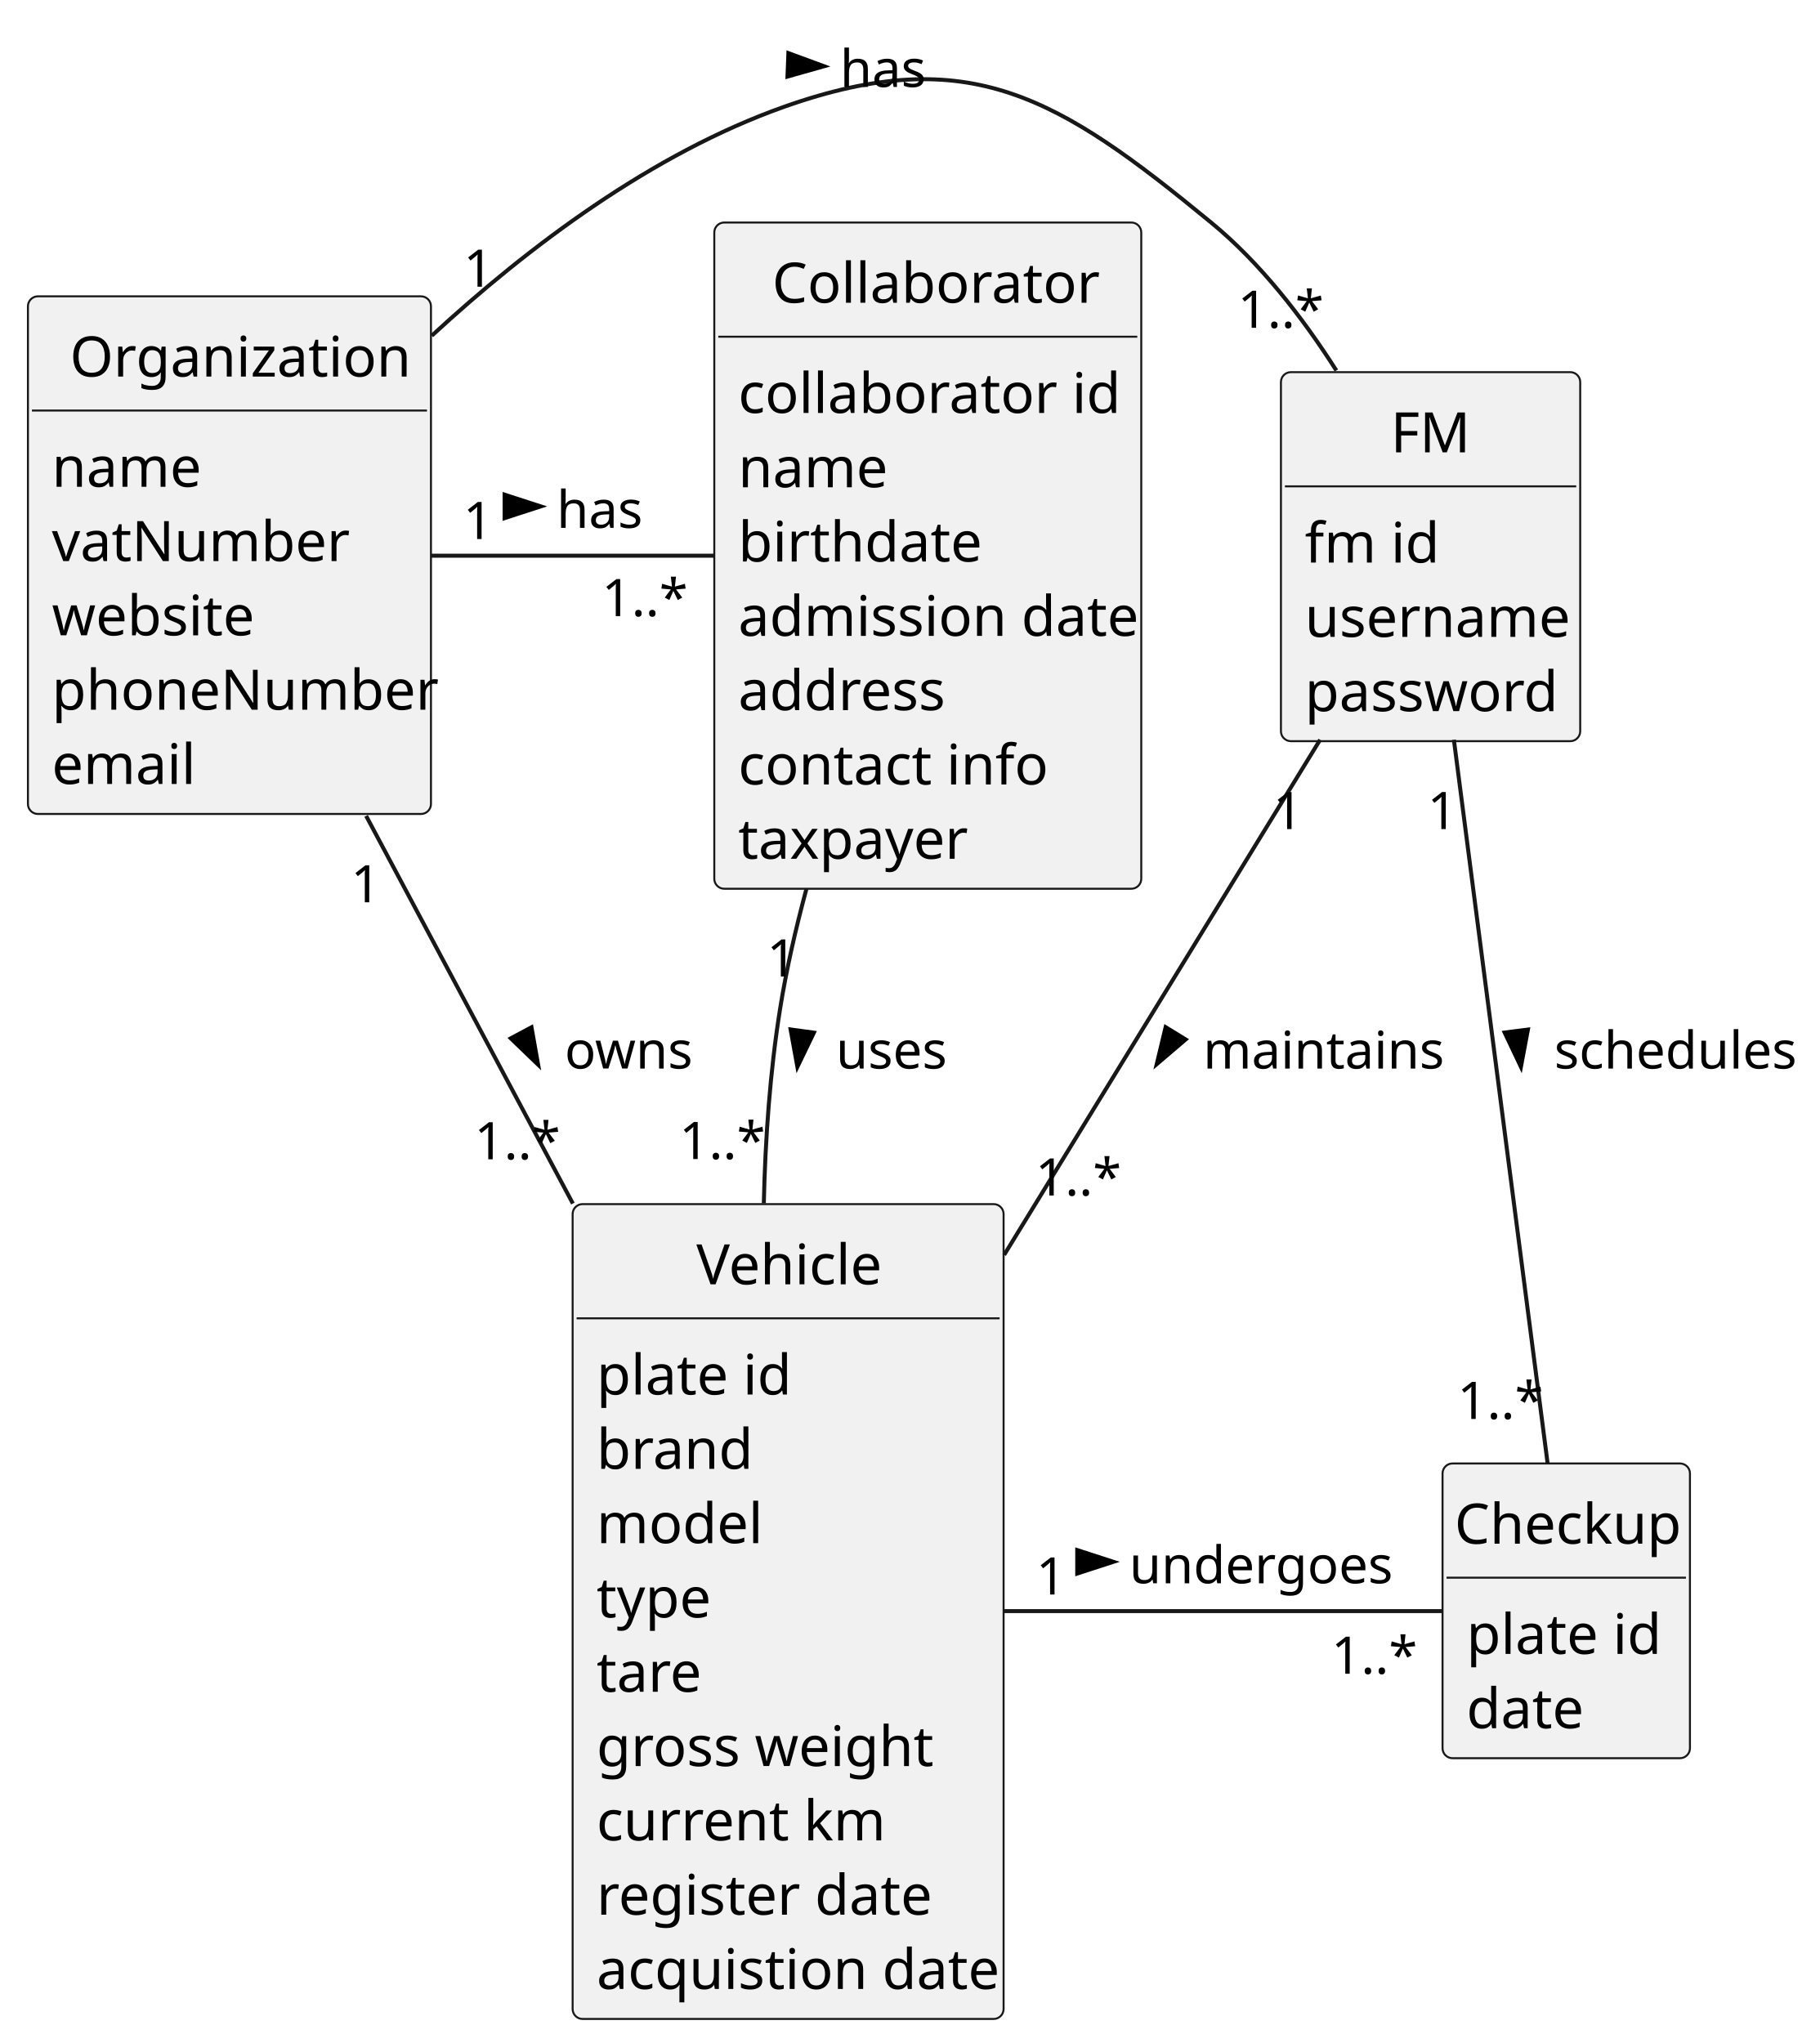
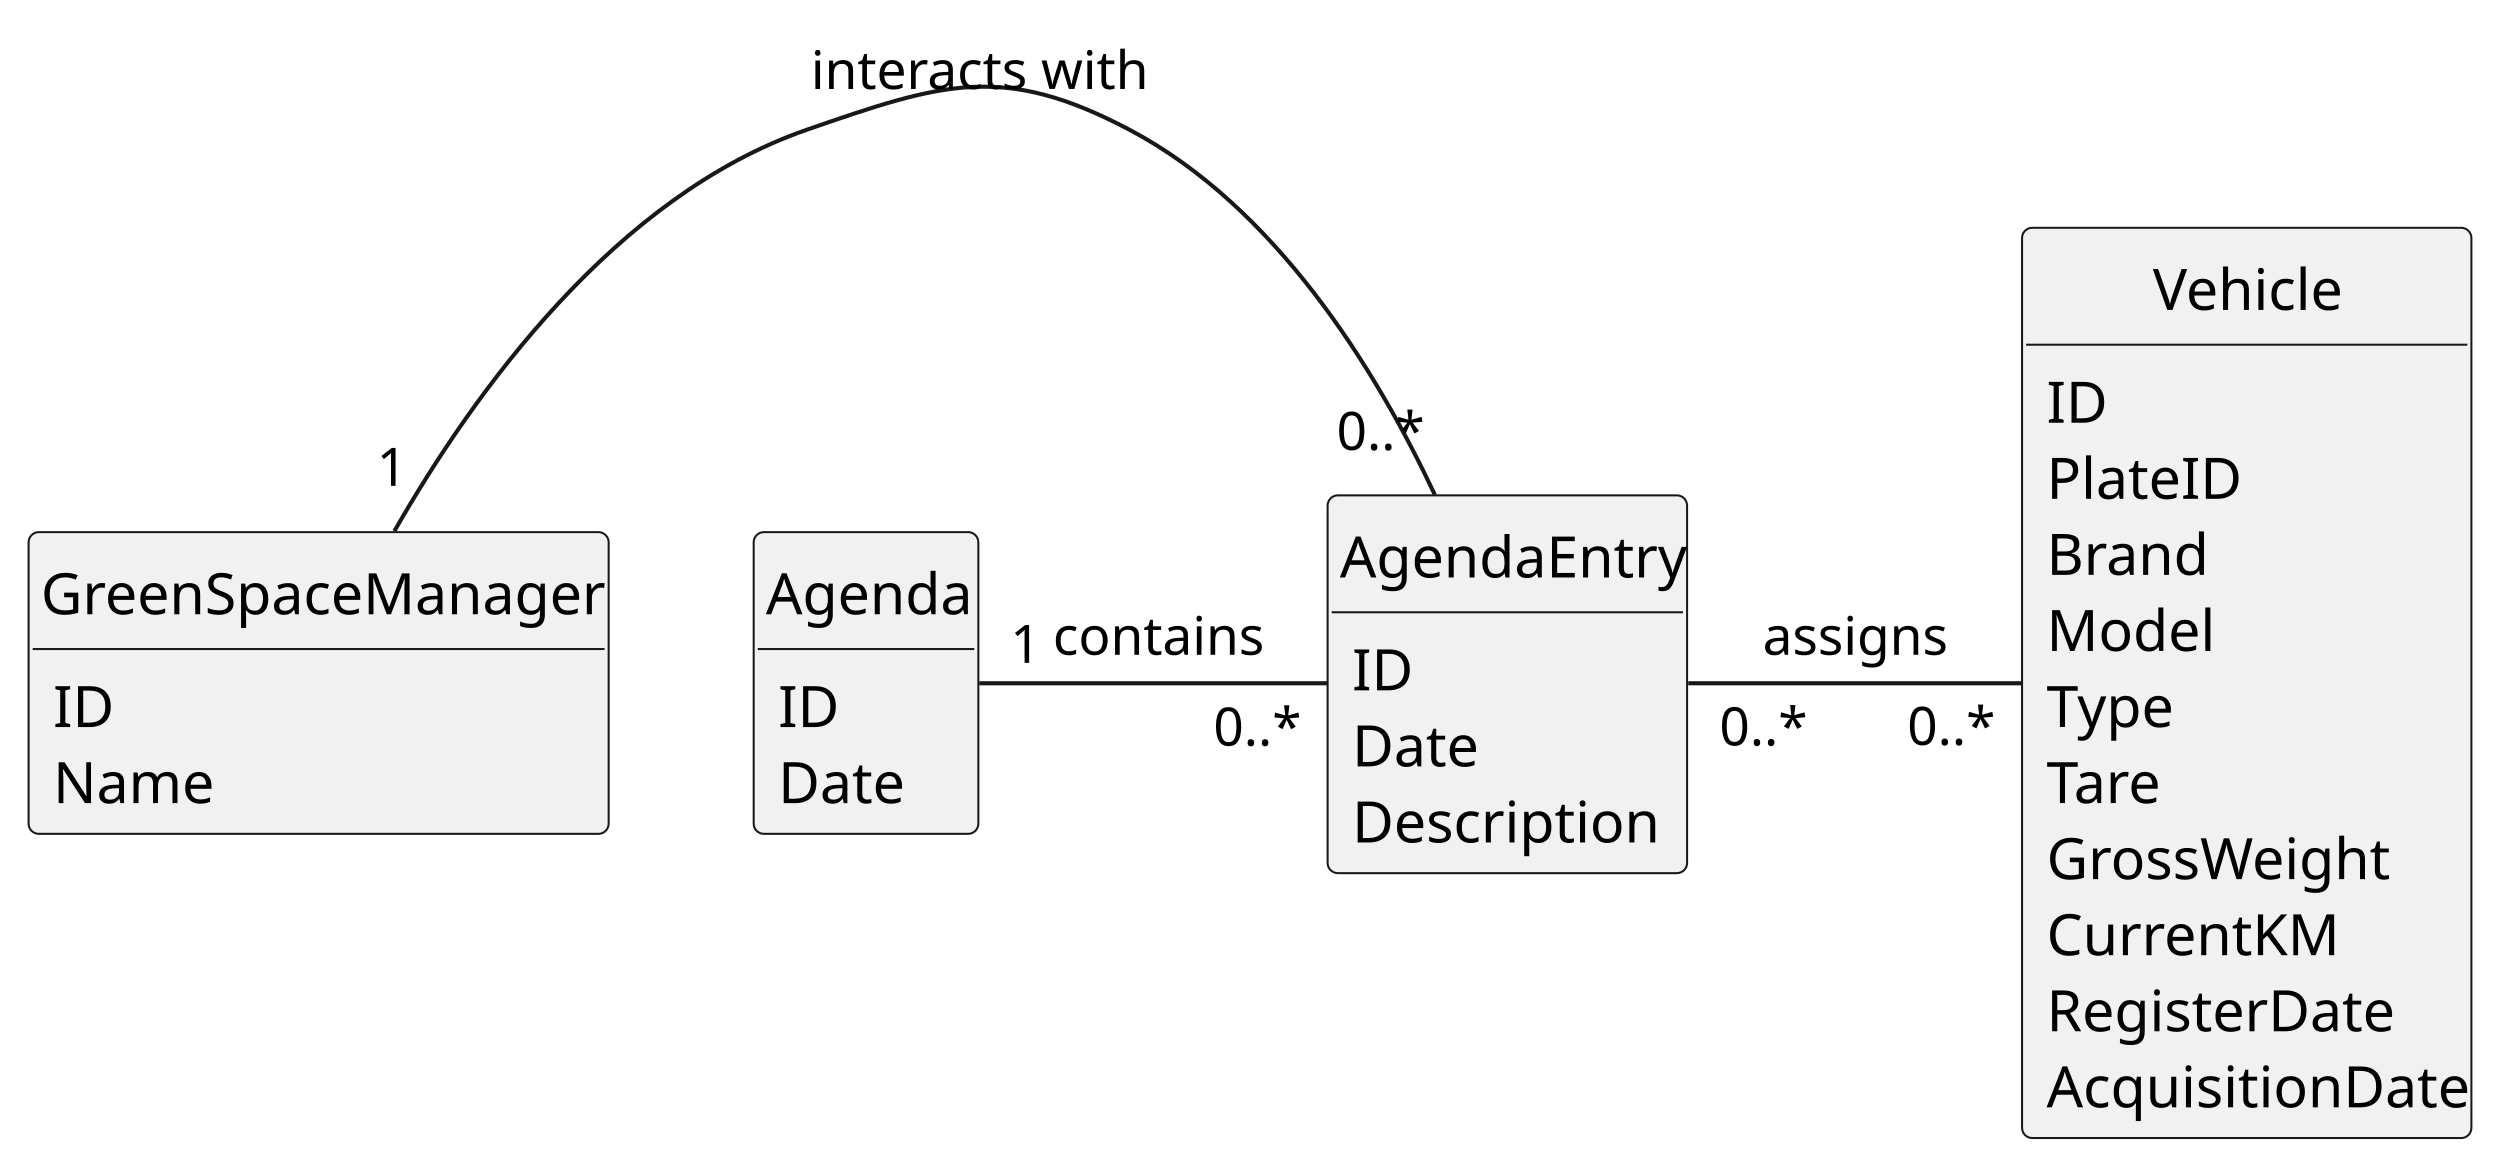
- <svg xmlns="http://www.w3.org/2000/svg" contentStyleType="text/css" height="512px" preserveAspectRatio="none" style="width:456px;height:512px;background:#FFFFFF;" version="1.1" viewBox="0 0 456 512" width="456px" zoomAndPan="magnify">
+ <svg xmlns="http://www.w3.org/2000/svg" contentStyleType="text/css" height="285px" preserveAspectRatio="none" style="width:612px;height:285px;background:#FFFFFF;" version="1.1" viewBox="0 0 612 285" width="612px" zoomAndPan="magnify">
  <defs />
  <g>
-     <g id="elem_Organization">
-       <rect codeLine="10" fill="#F1F1F1" height="129.727" id="Organization" rx="2.5" ry="2.5" style="stroke:#181818;stroke-width:0.5;" width="101" x="7" y="74.263" />
-       <text fill="#000000" font-family="sans-serif" font-size="14" lengthAdjust="spacing" textLength="80" x="17.5" y="94.37">Organization</text>
-       <line style="stroke:#181818;stroke-width:0.5;" x1="8" x2="107" y1="102.884" y2="102.884" />
-       <text fill="#000000" font-family="sans-serif" font-size="14" lengthAdjust="spacing" textLength="35" x="13" y="121.991">name</text>
-       <text fill="#000000" font-family="sans-serif" font-size="14" lengthAdjust="spacing" textLength="68" x="13" y="140.612">vatNumber</text>
-       <text fill="#000000" font-family="sans-serif" font-size="14" lengthAdjust="spacing" textLength="47" x="13" y="159.233">website</text>
-       <text fill="#000000" font-family="sans-serif" font-size="14" lengthAdjust="spacing" textLength="89" x="13" y="177.855">phoneNumber</text>
-       <text fill="#000000" font-family="sans-serif" font-size="14" lengthAdjust="spacing" textLength="33" x="13" y="196.476">email</text>
+     <g id="elem_GreenSpaceManager">
+       <rect codeLine="9" fill="#F1F1F1" height="73.863" id="GreenSpaceManager" rx="2.5" ry="2.5" style="stroke:#181818;stroke-width:0.5;" width="142" x="7" y="130.263" />
+       <text fill="#000000" font-family="sans-serif" font-size="14" lengthAdjust="spacing" textLength="136" x="10" y="150.37">GreenSpaceManager</text>
+       <line style="stroke:#181818;stroke-width:0.5;" x1="8" x2="148" y1="158.884" y2="158.884" />
+       <text fill="#000000" font-family="sans-serif" font-size="14" lengthAdjust="spacing" textLength="13" x="13" y="177.991">ID</text>
+       <text fill="#000000" font-family="sans-serif" font-size="14" lengthAdjust="spacing" textLength="36" x="13" y="196.612">Name</text>
+     </g>
+     <g id="elem_Agenda">
+       <rect codeLine="14" fill="#F1F1F1" height="73.863" id="Agenda" rx="2.5" ry="2.5" style="stroke:#181818;stroke-width:0.5;" width="55" x="184.5" y="130.263" />
+       <text fill="#000000" font-family="sans-serif" font-size="14" lengthAdjust="spacing" textLength="49" x="187.5" y="150.37">Agenda</text>
+       <line style="stroke:#181818;stroke-width:0.5;" x1="185.5" x2="238.5" y1="158.884" y2="158.884" />
+       <text fill="#000000" font-family="sans-serif" font-size="14" lengthAdjust="spacing" textLength="13" x="190.5" y="177.991">ID</text>
+       <text fill="#000000" font-family="sans-serif" font-size="14" lengthAdjust="spacing" textLength="30" x="190.5" y="196.612">Date</text>
+     </g>
+     <g id="elem_AgendaEntry">
+       <rect codeLine="19" fill="#F1F1F1" height="92.484" id="AgendaEntry" rx="2.5" ry="2.5" style="stroke:#181818;stroke-width:0.5;" width="88" x="325" y="121.263" />
+       <text fill="#000000" font-family="sans-serif" font-size="14" lengthAdjust="spacing" textLength="82" x="328" y="141.37">AgendaEntry</text>
+       <line style="stroke:#181818;stroke-width:0.5;" x1="326" x2="412" y1="149.884" y2="149.884" />
+       <text fill="#000000" font-family="sans-serif" font-size="14" lengthAdjust="spacing" textLength="13" x="331" y="168.991">ID</text>
+       <text fill="#000000" font-family="sans-serif" font-size="14" lengthAdjust="spacing" textLength="30" x="331" y="187.612">Date</text>
+       <text fill="#000000" font-family="sans-serif" font-size="14" lengthAdjust="spacing" textLength="71" x="331" y="206.233">Description</text>
    </g>
    <g id="elem_Vehicle">
-       <rect codeLine="17" fill="#F1F1F1" height="204.211" id="Vehicle" rx="2.5" ry="2.5" style="stroke:#181818;stroke-width:0.5;" width="108" x="143.5" y="301.763" />
-       <text fill="#000000" font-family="sans-serif" font-size="14" lengthAdjust="spacing" textLength="46" x="174.5" y="321.87">Vehicle</text>
-       <line style="stroke:#181818;stroke-width:0.5;" x1="144.5" x2="250.5" y1="330.384" y2="330.384" />
-       <text fill="#000000" font-family="sans-serif" font-size="14" lengthAdjust="spacing" textLength="46" x="149.5" y="349.491">plate id</text>
-       <text fill="#000000" font-family="sans-serif" font-size="14" lengthAdjust="spacing" textLength="37" x="149.5" y="368.112">brand</text>
-       <text fill="#000000" font-family="sans-serif" font-size="14" lengthAdjust="spacing" textLength="38" x="149.5" y="386.733">model</text>
-       <text fill="#000000" font-family="sans-serif" font-size="14" lengthAdjust="spacing" textLength="27" x="149.5" y="405.354">type</text>
-       <text fill="#000000" font-family="sans-serif" font-size="14" lengthAdjust="spacing" textLength="25" x="149.5" y="423.976">tare</text>
-       <text fill="#000000" font-family="sans-serif" font-size="14" lengthAdjust="spacing" textLength="79" x="149.5" y="442.597">gross weight</text>
-       <text fill="#000000" font-family="sans-serif" font-size="14" lengthAdjust="spacing" textLength="67" x="149.5" y="461.218">current km</text>
-       <text fill="#000000" font-family="sans-serif" font-size="14" lengthAdjust="spacing" textLength="80" x="149.5" y="479.839">register date</text>
-       <text fill="#000000" font-family="sans-serif" font-size="14" lengthAdjust="spacing" textLength="96" x="149.5" y="498.46">acquistion date</text>
+       <rect codeLine="25" fill="#F1F1F1" height="222.832" id="Vehicle" rx="2.5" ry="2.5" style="stroke:#181818;stroke-width:0.5;" width="110" x="495" y="55.763" />
+       <text fill="#000000" font-family="sans-serif" font-size="14" lengthAdjust="spacing" textLength="46" x="527" y="75.87">Vehicle</text>
+       <line style="stroke:#181818;stroke-width:0.5;" x1="496" x2="604" y1="84.384" y2="84.384" />
+       <text fill="#000000" font-family="sans-serif" font-size="14" lengthAdjust="spacing" textLength="13" x="501" y="103.491">ID</text>
+       <text fill="#000000" font-family="sans-serif" font-size="14" lengthAdjust="spacing" textLength="45" x="501" y="122.112">PlateID</text>
+       <text fill="#000000" font-family="sans-serif" font-size="14" lengthAdjust="spacing" textLength="38" x="501" y="140.733">Brand</text>
+       <text fill="#000000" font-family="sans-serif" font-size="14" lengthAdjust="spacing" textLength="38" x="501" y="159.355">Model</text>
+       <text fill="#000000" font-family="sans-serif" font-size="14" lengthAdjust="spacing" textLength="32" x="501" y="177.976">Type</text>
+       <text fill="#000000" font-family="sans-serif" font-size="14" lengthAdjust="spacing" textLength="30" x="501" y="196.597">Tare</text>
+       <text fill="#000000" font-family="sans-serif" font-size="14" lengthAdjust="spacing" textLength="82" x="501" y="215.218">GrossWeight</text>
+       <text fill="#000000" font-family="sans-serif" font-size="14" lengthAdjust="spacing" textLength="68" x="501" y="233.839">CurrentKM</text>
+       <text fill="#000000" font-family="sans-serif" font-size="14" lengthAdjust="spacing" textLength="83" x="501" y="252.46">RegisterDate</text>
+       <text fill="#000000" font-family="sans-serif" font-size="14" lengthAdjust="spacing" textLength="98" x="501" y="271.081">AcquisitionDate</text>
    </g>
-     <g id="elem_Collaborator">
-       <rect codeLine="28" fill="#F1F1F1" height="166.969" id="Collaborator" rx="2.5" ry="2.5" style="stroke:#181818;stroke-width:0.5;" width="107" x="179" y="55.763" />
-       <text fill="#000000" font-family="sans-serif" font-size="14" lengthAdjust="spacing" textLength="78" x="193.5" y="75.87">Collaborator</text>
-       <line style="stroke:#181818;stroke-width:0.5;" x1="180" x2="285" y1="84.384" y2="84.384" />
-       <text fill="#000000" font-family="sans-serif" font-size="14" lengthAdjust="spacing" textLength="90" x="185" y="103.491">collaborator id</text>
-       <text fill="#000000" font-family="sans-serif" font-size="14" lengthAdjust="spacing" textLength="35" x="185" y="122.112">name</text>
-       <text fill="#000000" font-family="sans-serif" font-size="14" lengthAdjust="spacing" textLength="56" x="185" y="140.733">birthdate</text>
-       <text fill="#000000" font-family="sans-serif" font-size="14" lengthAdjust="spacing" textLength="95" x="185" y="159.355">admission date</text>
-       <text fill="#000000" font-family="sans-serif" font-size="14" lengthAdjust="spacing" textLength="51" x="185" y="177.976">address</text>
-       <text fill="#000000" font-family="sans-serif" font-size="14" lengthAdjust="spacing" textLength="73" x="185" y="196.597">contact info</text>
-       <text fill="#000000" font-family="sans-serif" font-size="14" lengthAdjust="spacing" textLength="54" x="185" y="215.218">taxpayer</text>
+     <g id="link_GreenSpaceManager_AgendaEntry">
+       <path codeLine="38" d="M96.54,130.023 C116.13,95.793 150.67,47.983 197.5,31.763 C230.68,20.273 245.45,15.363 276.5,31.763 C312.01,50.523 336.47,89.723 351.27,121.153 " fill="none" id="GreenSpaceManager-AgendaEntry" style="stroke:#181818;stroke-width:1.0;" />
+       <text fill="#000000" font-family="sans-serif" font-size="13" lengthAdjust="spacing" textLength="77" x="198.5" y="21.791">interacts with</text>
+       <text fill="#000000" font-family="sans-serif" font-size="13" lengthAdjust="spacing" textLength="7" x="92.219" y="118.942">1</text>
+       <text fill="#000000" font-family="sans-serif" font-size="13" lengthAdjust="spacing" textLength="20" x="327.197" y="110.146">0..*</text>
    </g>
-     <g id="elem_FM">
-       <rect codeLine="38" fill="#F1F1F1" height="92.484" id="FM" rx="2.5" ry="2.5" style="stroke:#181818;stroke-width:0.5;" width="75" x="321" y="93.263" />
-       <text fill="#000000" font-family="sans-serif" font-size="14" lengthAdjust="spacing" textLength="20" x="348.5" y="113.37">FM</text>
-       <line style="stroke:#181818;stroke-width:0.5;" x1="322" x2="395" y1="121.884" y2="121.884" />
-       <text fill="#000000" font-family="sans-serif" font-size="14" lengthAdjust="spacing" textLength="30" x="327" y="140.991">fm id</text>
-       <text fill="#000000" font-family="sans-serif" font-size="14" lengthAdjust="spacing" textLength="63" x="327" y="159.612">username</text>
-       <text fill="#000000" font-family="sans-serif" font-size="14" lengthAdjust="spacing" textLength="60" x="327" y="178.233">password</text>
+     <g id="link_Agenda_AgendaEntry">
+       <path codeLine="39" d="M239.71,167.263 C263.3,167.263 297.62,167.263 324.97,167.263 " fill="none" id="Agenda-AgendaEntry" style="stroke:#181818;stroke-width:1.0;" />
+       <text fill="#000000" font-family="sans-serif" font-size="13" lengthAdjust="spacing" textLength="49" x="257.75" y="160.291">contains</text>
+       <text fill="#000000" font-family="sans-serif" font-size="13" lengthAdjust="spacing" textLength="7" x="247.317" y="162.271">1</text>
+       <text fill="#000000" font-family="sans-serif" font-size="13" lengthAdjust="spacing" textLength="20" x="297.034" y="182.525">0..*</text>
    </g>
-     <g id="elem_Checkup">
-       <rect codeLine="45" fill="#F1F1F1" height="73.863" id="Checkup" rx="2.5" ry="2.5" style="stroke:#181818;stroke-width:0.5;" width="62" x="361.5" y="366.763" />
-       <text fill="#000000" font-family="sans-serif" font-size="14" lengthAdjust="spacing" textLength="56" x="364.5" y="386.87">Checkup</text>
-       <line style="stroke:#181818;stroke-width:0.5;" x1="362.5" x2="422.5" y1="395.384" y2="395.384" />
-       <text fill="#000000" font-family="sans-serif" font-size="14" lengthAdjust="spacing" textLength="46" x="367.5" y="414.491">plate id</text>
-       <text fill="#000000" font-family="sans-serif" font-size="14" lengthAdjust="spacing" textLength="28" x="367.5" y="433.112">date</text>
-     </g>
-     <g id="link_Organization_FM">
-       <path codeLine="51" d="M108.2,84.133 C132.47,61.763 163.43,38.473 196.5,26.763 C242.95,10.323 265.44,24.473 303.5,55.763 C315.84,65.903 326.41,79.543 334.89,92.853 " fill="none" id="Organization-FM" style="stroke:#181818;stroke-width:1.0;" />
-       <polygon fill="#000000" points="206.496,16.6,197.571,13.316,197.345,19.189,206.496,16.6" style="stroke:#000000;stroke-width:1.0;" />
-       <text fill="#000000" font-family="sans-serif" font-size="13" lengthAdjust="spacing" textLength="21" x="210.5" y="21.791">has</text>
-       <text fill="#000000" font-family="sans-serif" font-size="13" lengthAdjust="spacing" textLength="7" x="116.161" y="71.857">1</text>
-       <text fill="#000000" font-family="sans-serif" font-size="13" lengthAdjust="spacing" textLength="20" x="310.164" y="82.146">1..*</text>
-     </g>
-     <g id="link_Organization_Collaborator">
-       <path codeLine="52" d="M108.12,139.263 C130.33,139.263 156.41,139.263 178.95,139.263 " fill="none" id="Organization-Collaborator" style="stroke:#181818;stroke-width:1.0;" />
-       <polygon fill="#000000" points="135.5,126.908,126.455,123.969,126.455,129.847,135.5,126.908" style="stroke:#000000;stroke-width:1.0;" />
-       <text fill="#000000" font-family="sans-serif" font-size="13" lengthAdjust="spacing" textLength="21" x="139.5" y="132.291">has</text>
-       <text fill="#000000" font-family="sans-serif" font-size="13" lengthAdjust="spacing" textLength="7" x="116.069" y="135.084">1</text>
-       <text fill="#000000" font-family="sans-serif" font-size="13" lengthAdjust="spacing" textLength="20" x="150.808" y="154.401">1..*</text>
-     </g>
-     <g id="link_Organization_Vehicle">
-       <path codeLine="53" d="M91.75,204.473 C107.33,233.693 126.15,268.973 143.56,301.623 " fill="none" id="Organization-Vehicle" style="stroke:#181818;stroke-width:1.0;" />
-       <polygon fill="#000000" points="134.853,266.82,133.19,257.456,128.003,260.222,134.853,266.82" style="stroke:#000000;stroke-width:1.0;" />
-       <text fill="#000000" font-family="sans-serif" font-size="13" lengthAdjust="spacing" textLength="30" x="141.5" y="267.791">owns</text>
-       <text fill="#000000" font-family="sans-serif" font-size="13" lengthAdjust="spacing" textLength="7" x="87.921" y="226.131">1</text>
-       <text fill="#000000" font-family="sans-serif" font-size="13" lengthAdjust="spacing" textLength="20" x="118.864" y="290.529">1..*</text>
-     </g>
-     <g id="link_Collaborator_Vehicle">
-       <path codeLine="54" d="M202.09,222.773 C199.39,232.763 197.08,242.913 195.5,252.763 C192.99,268.453 191.78,285.173 191.41,301.563 " fill="none" id="Collaborator-Vehicle" style="stroke:#181818;stroke-width:1.0;" />
-       <polygon fill="#000000" points="199.828,267.363,203.956,258.795,198.131,258.005,199.828,267.363" style="stroke:#000000;stroke-width:1.0;" />
-       <text fill="#000000" font-family="sans-serif" font-size="13" lengthAdjust="spacing" textLength="28" x="209.5" y="267.791">uses</text>
-       <text fill="#000000" font-family="sans-serif" font-size="13" lengthAdjust="spacing" textLength="7" x="192.176" y="244.722">1</text>
-       <text fill="#000000" font-family="sans-serif" font-size="13" lengthAdjust="spacing" textLength="20" x="170.228" y="290.464">1..*</text>
-     </g>
-     <g id="link_FM_Vehicle">
-       <path codeLine="55" d="M330.82,185.393 C309.11,220.793 278.22,271.153 251.64,314.493 " fill="none" id="FM-Vehicle" style="stroke:#181818;stroke-width:1.0;" />
-       <polygon fill="#000000" points="289.886,266.67,297.12,260.497,292.11,257.423,289.886,266.67" style="stroke:#000000;stroke-width:1.0;" />
-       <text fill="#000000" font-family="sans-serif" font-size="13" lengthAdjust="spacing" textLength="56" x="301.5" y="267.791">maintains</text>
-       <text fill="#000000" font-family="sans-serif" font-size="13" lengthAdjust="spacing" textLength="7" x="319.046" y="207.771">1</text>
-       <text fill="#000000" font-family="sans-serif" font-size="13" lengthAdjust="spacing" textLength="20" x="259.457" y="299.61">1..*</text>
-     </g>
-     <g id="link_FM_Checkup">
-       <path codeLine="56" d="M364.34,185.393 C370.99,236.693 381.71,319.433 387.82,366.653 " fill="none" id="FM-Checkup" style="stroke:#181818;stroke-width:1.0;" />
-       <polygon fill="#000000" points="381.142,267.367,382.895,258.019,377.066,258.774,381.142,267.367" style="stroke:#000000;stroke-width:1.0;" />
-       <text fill="#000000" font-family="sans-serif" font-size="13" lengthAdjust="spacing" textLength="59" x="389.5" y="267.791">schedules</text>
-       <text fill="#000000" font-family="sans-serif" font-size="13" lengthAdjust="spacing" textLength="7" x="357.698" y="207.771">1</text>
-       <text fill="#000000" font-family="sans-serif" font-size="13" lengthAdjust="spacing" textLength="20" x="365.205" y="355.595">1..*</text>
-     </g>
-     <g id="link_Vehicle_Checkup">
-       <path codeLine="57" d="M251.56,403.763 C286.95,403.763 331.94,403.763 361.45,403.763 " fill="none" id="Vehicle-Checkup" style="stroke:#181818;stroke-width:1.0;" />
-       <polygon fill="#000000" points="279,391.408,269.955,388.469,269.955,394.347,279,391.408" style="stroke:#000000;stroke-width:1.0;" />
-       <text fill="#000000" font-family="sans-serif" font-size="13" lengthAdjust="spacing" textLength="60" x="283" y="396.791">undergoes</text>
-       <text fill="#000000" font-family="sans-serif" font-size="13" lengthAdjust="spacing" textLength="7" x="259.654" y="399.601">1</text>
-       <text fill="#000000" font-family="sans-serif" font-size="13" lengthAdjust="spacing" textLength="20" x="333.625" y="419.452">1..*</text>
+     <g id="link_AgendaEntry_Vehicle">
+       <path codeLine="40" d="M413.28,167.263 C437.87,167.263 468.69,167.263 494.84,167.263 " fill="none" id="AgendaEntry-Vehicle" style="stroke:#181818;stroke-width:1.0;" />
+       <text fill="#000000" font-family="sans-serif" font-size="13" lengthAdjust="spacing" textLength="45" x="431.5" y="160.291">assigns</text>
+       <text fill="#000000" font-family="sans-serif" font-size="13" lengthAdjust="spacing" textLength="20" x="420.913" y="182.473">0..*</text>
+       <text fill="#000000" font-family="sans-serif" font-size="13" lengthAdjust="spacing" textLength="20" x="466.899" y="182.355">0..*</text>
    </g>
  </g>
</svg>
